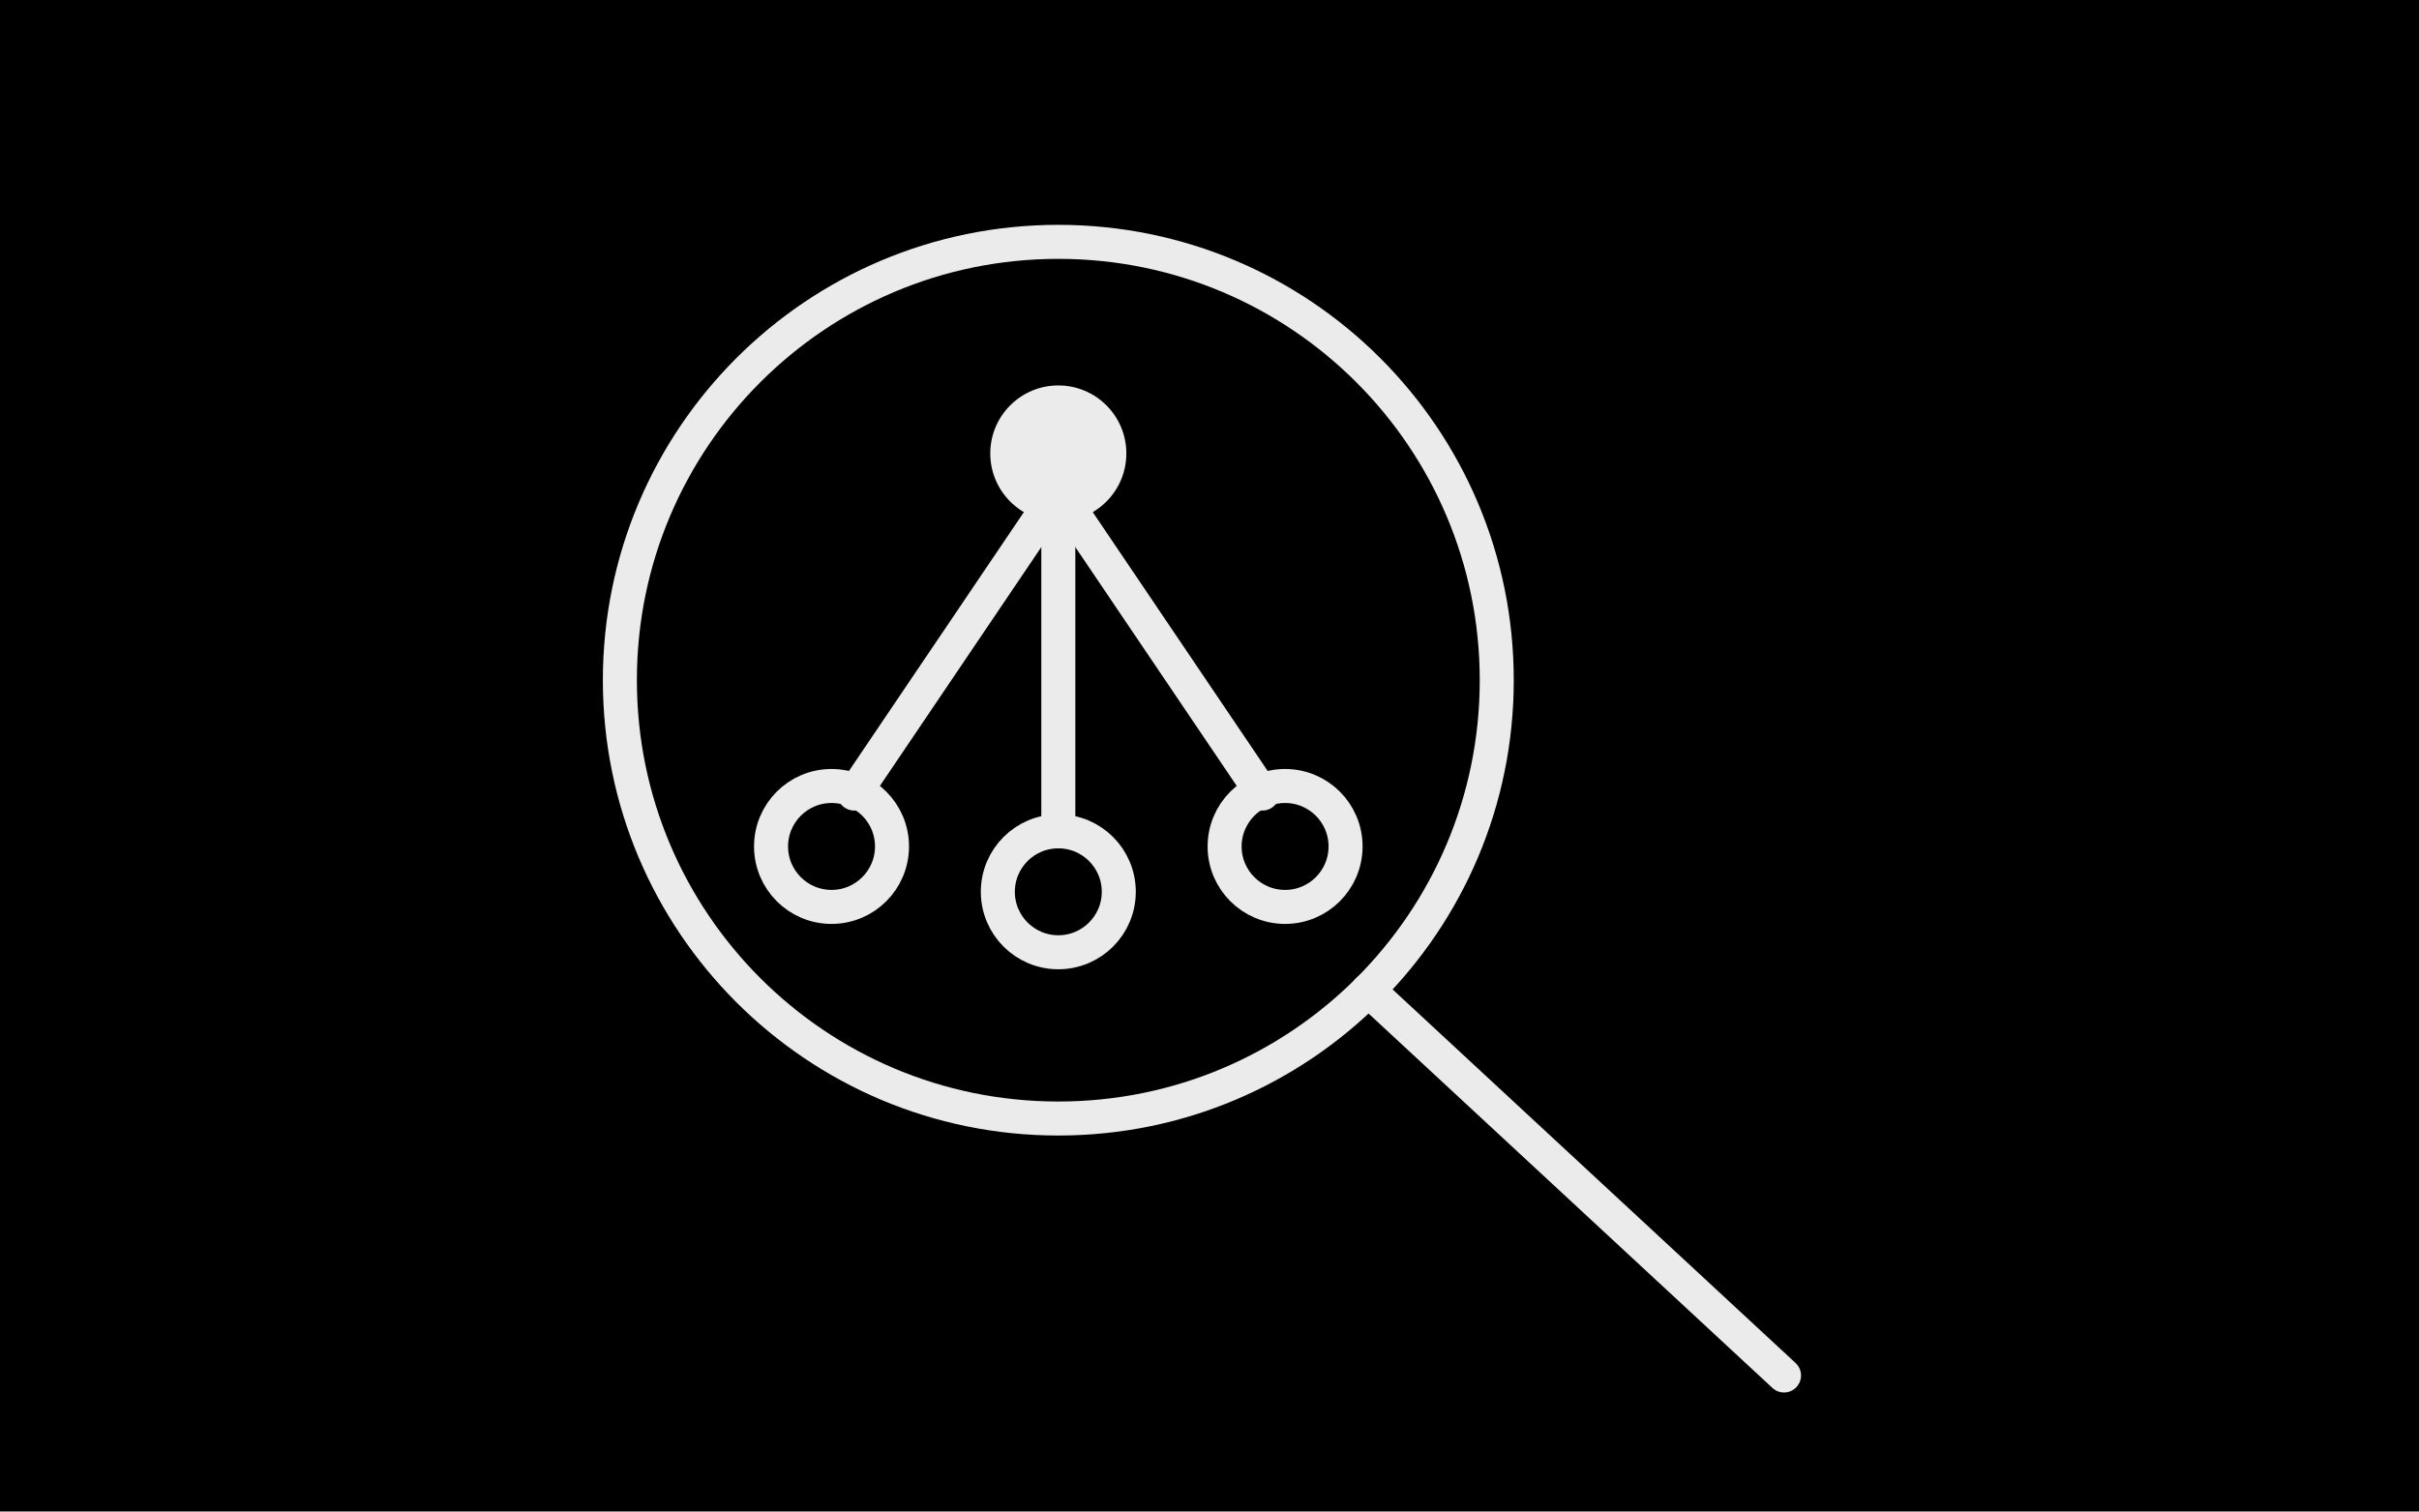
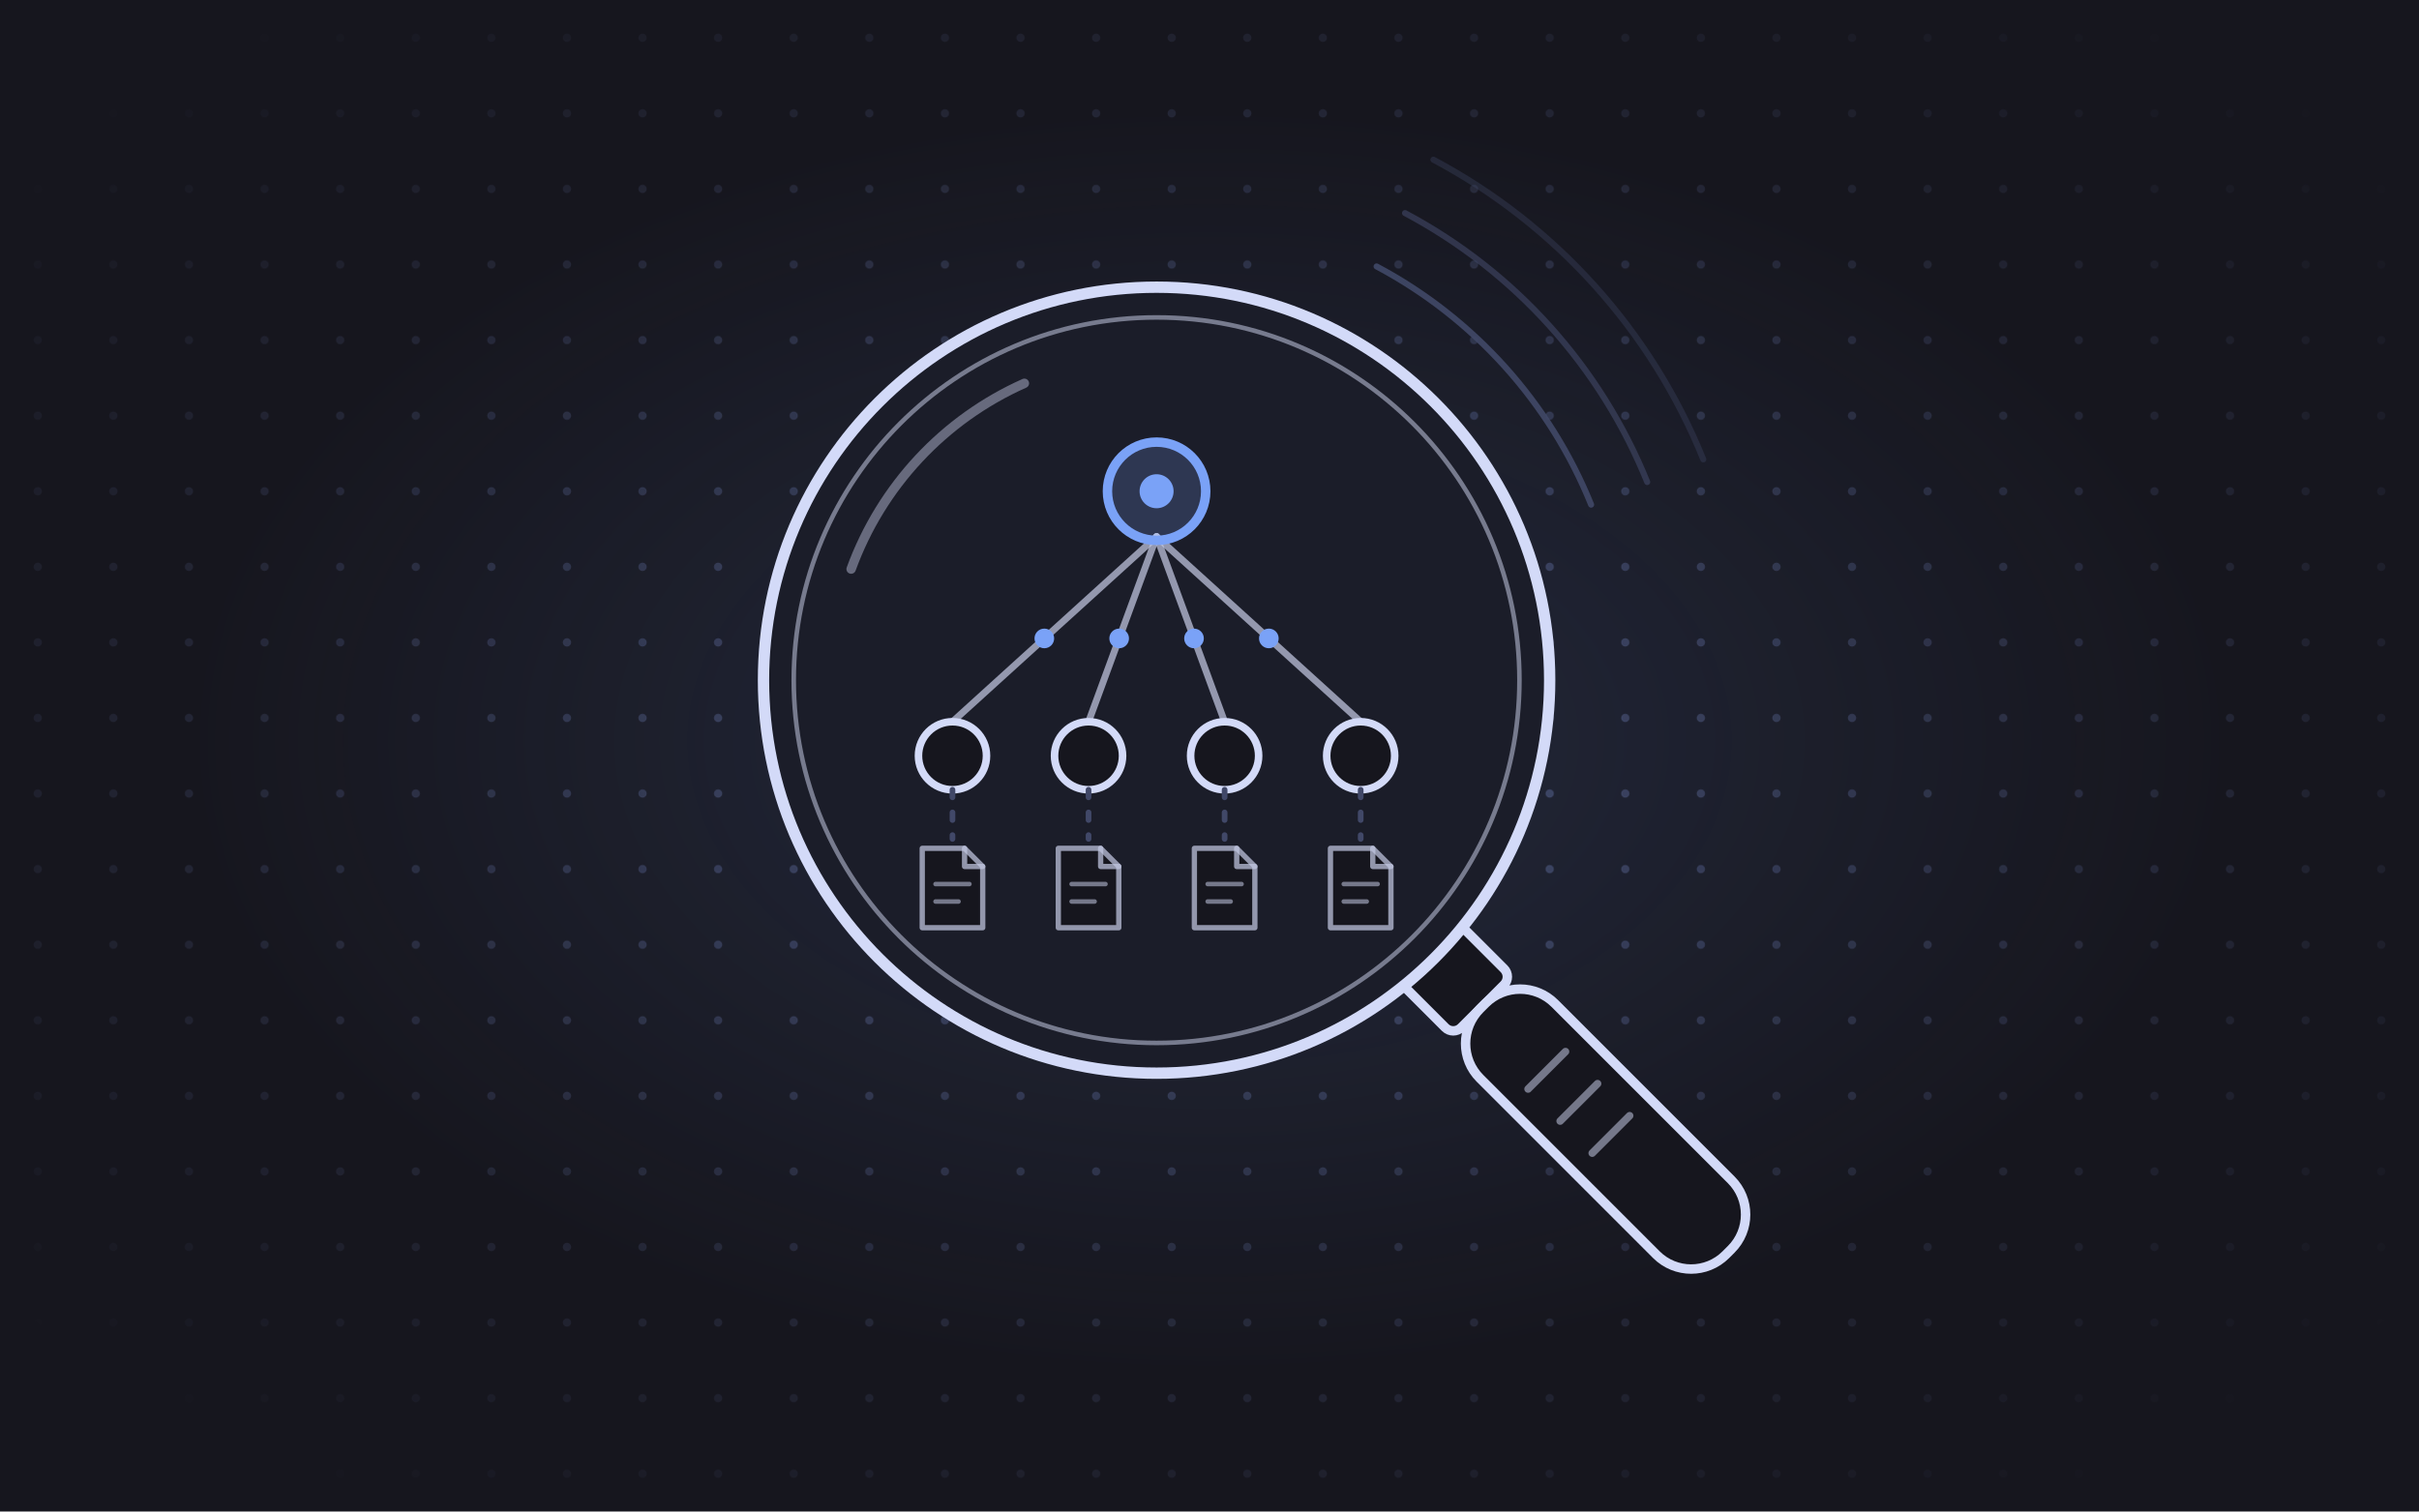
- <svg xmlns="http://www.w3.org/2000/svg" viewBox="0 0 320 200">
-   <rect width="320" height="200" fill="#000000" />
-   <g fill="none" stroke="#EBEBEB" stroke-width="4.5" stroke-linecap="round" stroke-linejoin="round">
-     <circle cx="140" cy="90" r="58" />
-     <line x1="181" y1="131" x2="236" y2="182" />
-     <circle cx="140" cy="60" r="9" fill="#EBEBEB" stroke="none" />
-     <circle cx="110" cy="112" r="8" />
-     <circle cx="140" cy="118" r="8" />
-     <circle cx="170" cy="112" r="8" />
-     <line x1="138" y1="68" x2="113" y2="105" />
-     <line x1="140" y1="69" x2="140" y2="110" />
-     <line x1="142" y1="68" x2="167" y2="105" />
+ <svg xmlns="http://www.w3.org/2000/svg" viewBox="0 0 640 400" width="640" height="400">
+   <defs>
+     <pattern id="dots" width="20" height="20" patternUnits="userSpaceOnUse">
+       <circle cx="10" cy="10" r="1.1" fill="#414868" />
+     </pattern>
+     <radialGradient id="dotFade" cx="0.5" cy="0.49" r="0.62">
+       <stop offset="0" stop-color="#fff" stop-opacity="0.95" />
+       <stop offset="1" stop-color="#fff" stop-opacity="0" />
+     </radialGradient>
+     <mask id="dotMask">
+       <rect width="640" height="400" fill="url(#dotFade)" />
+     </mask>
+     <radialGradient id="glow" cx="0.5" cy="0.49" r="0.42">
+       <stop offset="0" stop-color="#7aa2f7" stop-opacity="0.14" />
+       <stop offset="1" stop-color="#7aa2f7" stop-opacity="0" />
+     </radialGradient>
+   </defs>
+   <rect width="640" height="400" fill="#16161e" />
+   <rect width="640" height="400" fill="url(#dots)" mask="url(#dotMask)" />
+   <rect width="640" height="400" fill="url(#glow)" />
+   <g fill="none" stroke-linecap="round" stroke-linejoin="round">
+     <g transform="translate(20 4)">
+       <path d="M344.21 66.51 A124 124 0 0 1 400.97 129.55" stroke="#414868" stroke-width="1.6" stroke-opacity="0.9" />
+       <path d="M351.73 52.39 A140 140 0 0 1 415.81 123.56" stroke="#414868" stroke-width="1.6" stroke-opacity="0.6" />
+       <path d="M359.24 38.26 A156 156 0 0 1 430.64 117.56" stroke="#414868" stroke-width="1.6" stroke-opacity="0.35" />
+       <g transform="translate(359.54 249.54) rotate(45)">
+         <rect x="-2" y="-11" width="20" height="22" rx="3" fill="#16161e" stroke="#d3daf8" stroke-width="2.5" />
+         <rect x="18" y="-14" width="92" height="28" rx="13" fill="#16161e" stroke="#d3daf8" stroke-width="2.5" />
+         <path d="M42 -7 V7 M54 -7 V7 M66 -7 V7" stroke="#c3c8e2" stroke-width="2" stroke-opacity="0.55" />
+       </g>
+       <circle cx="286" cy="176" r="104" fill="#16161e" />
+       <circle cx="286" cy="176" r="104" fill="#7aa2f7" fill-opacity="0.05" stroke="#d3daf8" stroke-width="3" />
+       <circle cx="286" cy="176" r="96" stroke="#c3c8e2" stroke-width="1.2" stroke-opacity="0.55" />
+       <path d="M205.19 146.59 A86 86 0 0 1 251.02 97.44" stroke="#c3c8e2" stroke-width="2.5" stroke-opacity="0.45" />
+       <g>
+         <path d="M286 138 L232 187" stroke="#c3c8e2" stroke-width="1.8" stroke-opacity="0.72" />
+         <circle cx="256.3" cy="164.95" r="2.6" fill="#7aa2f7" />
+         <path d="M286 138 L268 187" stroke="#c3c8e2" stroke-width="1.8" stroke-opacity="0.72" />
+         <circle cx="276.1" cy="164.95" r="2.6" fill="#7aa2f7" />
+         <path d="M286 138 L304 187" stroke="#c3c8e2" stroke-width="1.8" stroke-opacity="0.72" />
+         <circle cx="295.9" cy="164.95" r="2.6" fill="#7aa2f7" />
+         <path d="M286 138 L340 187" stroke="#c3c8e2" stroke-width="1.8" stroke-opacity="0.72" />
+         <circle cx="315.7" cy="164.95" r="2.6" fill="#7aa2f7" />
+         <circle cx="286" cy="126" r="13" fill="#7aa2f7" fill-opacity="0.2" stroke="#7aa2f7" stroke-width="2.5" />
+         <circle cx="286" cy="126" r="4.5" fill="#7aa2f7" />
+         <circle cx="232" cy="196" r="9" fill="#16161e" stroke="#d3daf8" stroke-width="2" />
+         <path d="M232 205 V218" stroke="#414868" stroke-width="1.5" stroke-dasharray="2 4" />
+         <path d="M224 220.5 H235.2 L240 225.3 V241.5 H224 Z" fill="#16161e" stroke="#c3c8e2" stroke-width="1.4" stroke-opacity="0.72" />
+         <path d="M235.2 220.5 V225.3 H240" stroke="#c3c8e2" stroke-width="1.4" stroke-opacity="0.72" />
+         <path d="M227.52 229.95 H236.48" stroke="#c3c8e2" stroke-width="1.2" stroke-opacity="0.55" />
+         <path d="M227.52 234.57 H233.6" stroke="#c3c8e2" stroke-width="1.2" stroke-opacity="0.55" />
+         <circle cx="268" cy="196" r="9" fill="#16161e" stroke="#d3daf8" stroke-width="2" />
+         <path d="M268 205 V218" stroke="#414868" stroke-width="1.5" stroke-dasharray="2 4" />
+         <path d="M260 220.5 H271.2 L276 225.3 V241.5 H260 Z" fill="#16161e" stroke="#c3c8e2" stroke-width="1.4" stroke-opacity="0.72" />
+         <path d="M271.2 220.5 V225.3 H276" stroke="#c3c8e2" stroke-width="1.4" stroke-opacity="0.72" />
+         <path d="M263.52 229.95 H272.48" stroke="#c3c8e2" stroke-width="1.2" stroke-opacity="0.55" />
+         <path d="M263.52 234.57 H269.6" stroke="#c3c8e2" stroke-width="1.2" stroke-opacity="0.55" />
+         <circle cx="304" cy="196" r="9" fill="#16161e" stroke="#d3daf8" stroke-width="2" />
+         <path d="M304 205 V218" stroke="#414868" stroke-width="1.5" stroke-dasharray="2 4" />
+         <path d="M296 220.5 H307.2 L312 225.3 V241.5 H296 Z" fill="#16161e" stroke="#c3c8e2" stroke-width="1.4" stroke-opacity="0.72" />
+         <path d="M307.2 220.5 V225.3 H312" stroke="#c3c8e2" stroke-width="1.4" stroke-opacity="0.72" />
+         <path d="M299.52 229.95 H308.48" stroke="#c3c8e2" stroke-width="1.2" stroke-opacity="0.55" />
+         <path d="M299.52 234.57 H305.6" stroke="#c3c8e2" stroke-width="1.2" stroke-opacity="0.55" />
+         <circle cx="340" cy="196" r="9" fill="#16161e" stroke="#d3daf8" stroke-width="2" />
+         <path d="M340 205 V218" stroke="#414868" stroke-width="1.5" stroke-dasharray="2 4" />
+         <path d="M332 220.5 H343.2 L348 225.3 V241.5 H332 Z" fill="#16161e" stroke="#c3c8e2" stroke-width="1.4" stroke-opacity="0.72" />
+         <path d="M343.2 220.5 V225.3 H348" stroke="#c3c8e2" stroke-width="1.4" stroke-opacity="0.72" />
+         <path d="M335.52 229.95 H344.48" stroke="#c3c8e2" stroke-width="1.2" stroke-opacity="0.55" />
+         <path d="M335.52 234.57 H341.6" stroke="#c3c8e2" stroke-width="1.2" stroke-opacity="0.55" />
+       </g>
+     </g>
  </g>
</svg>
